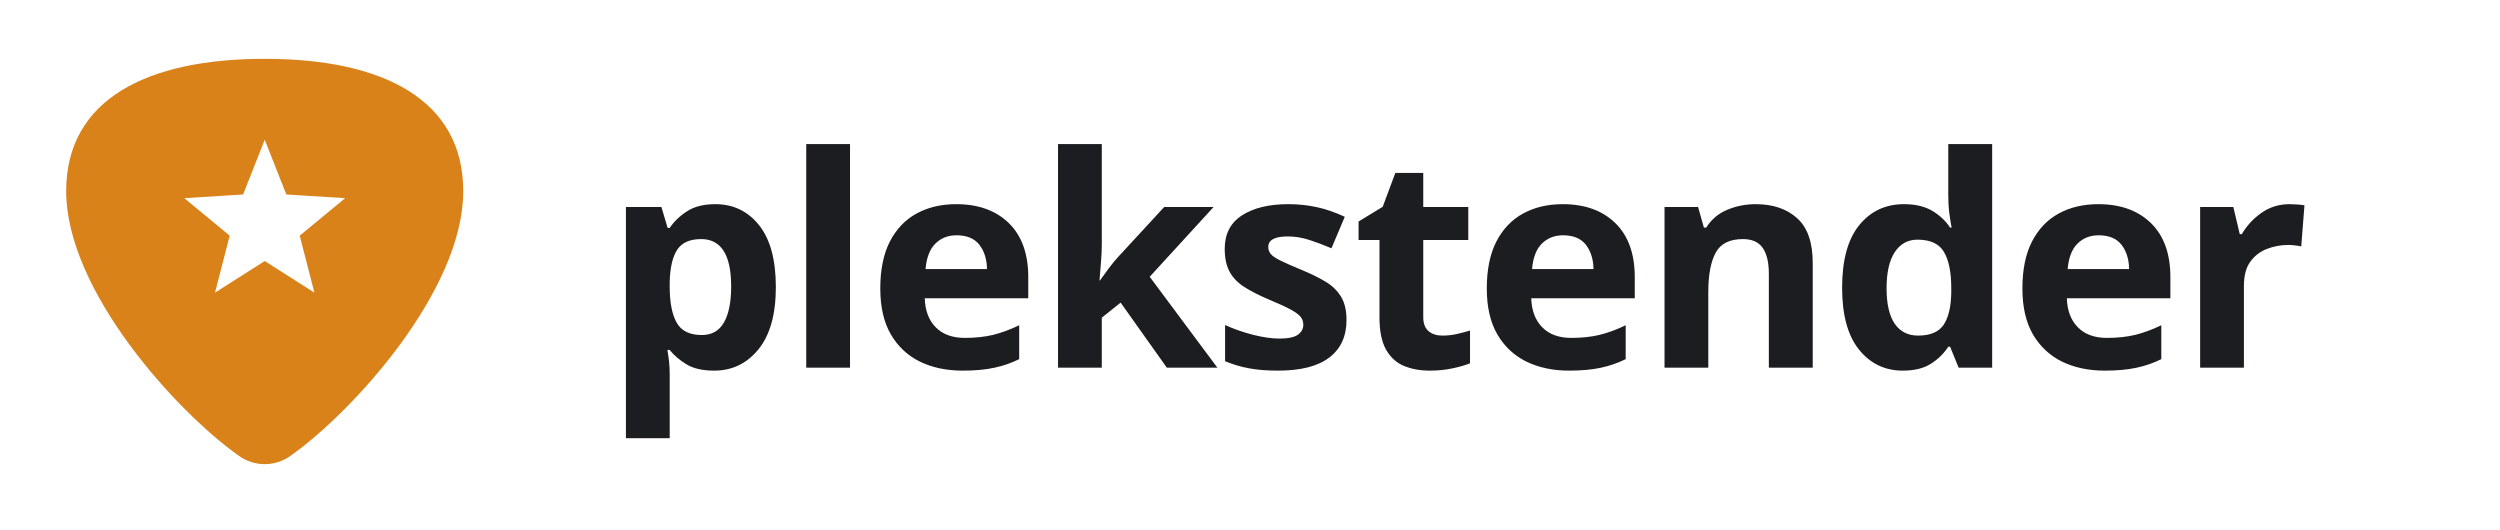
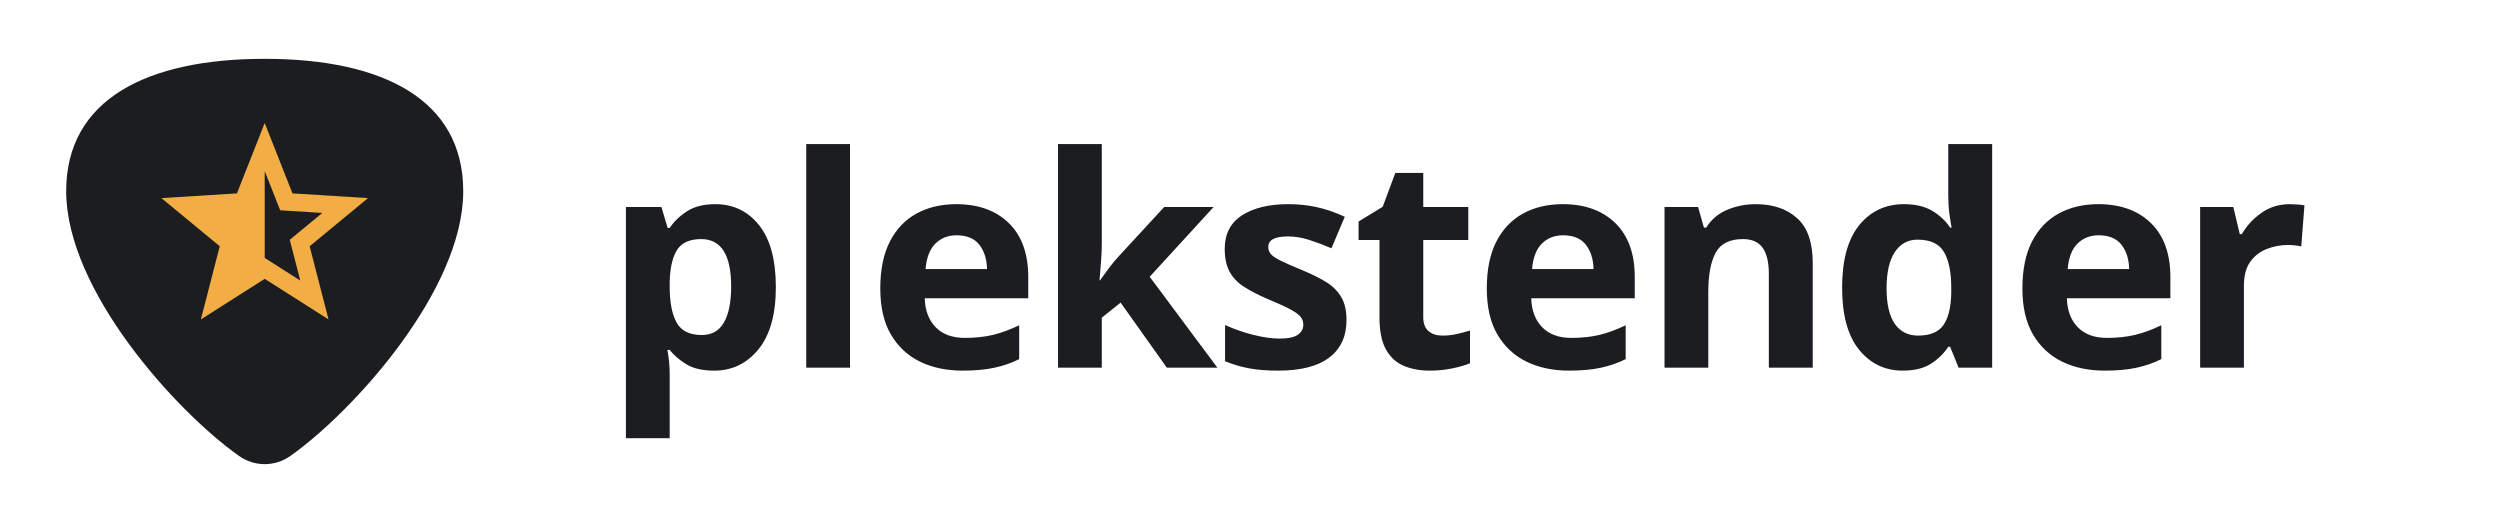
<svg xmlns="http://www.w3.org/2000/svg" viewBox="0 0 340 72" width="340" height="72">
  <g transform="translate(4 4)">
-     <path fill="#d9821a" fill-rule="evenodd" d="M32 4C48 4 59 9.5 59 22C59 35.5 44 52 35.5 58C33.4 59.5 30.6 59.5 28.5 58C20 52 5 35.5 5 22C5 9.5 16 4 32 4ZM32 15L34.94 22.45L42.94 22.95L36.76 28.05L38.76 35.8L32 31.5L25.24 35.8L27.24 28.05L21.06 22.95L29.06 22.45Z" />
+     <clipPath id="plekstender-half">
+       <rect x="-8" y="-8" width="40" height="80" />
+     </clipPath>
+     <path class="pk" fill="#1c1d21" d="M32 4C48 4 59 9.5 59 22C59 35.5 44 52 35.5 58C33.4 59.5 30.6 59.5 28.5 58C20 52 5 35.5 5 22C5 9.5 16 4 32 4Z" />
+     <path class="so" fill="none" stroke="#f2ad45" stroke-width="2.4" stroke-linejoin="miter" stroke-miterlimit="4" d="M32 16L34.94 23.45L42.94 23.95L36.76 29.05L38.76 36.8L32 32.5L25.24 36.8L27.24 29.05L21.06 23.95L29.06 23.45Z" />
+     <path class="sf" fill="#f2ad45" clip-path="url(#plekstender-half)" d="M32 16L34.94 23.45L42.94 23.95L36.76 29.05L38.76 36.8L32 32.5L25.24 36.8L27.24 29.05L21.06 23.95L29.06 23.45Z" />
  </g>
  <text x="82" y="50" font-family="'Bricolage Grotesque', 'Avenir Next', system-ui, sans-serif" font-weight="700" font-size="40" letter-spacing="-0.8" fill="#1c1d21">plekstender</text>
</svg>
